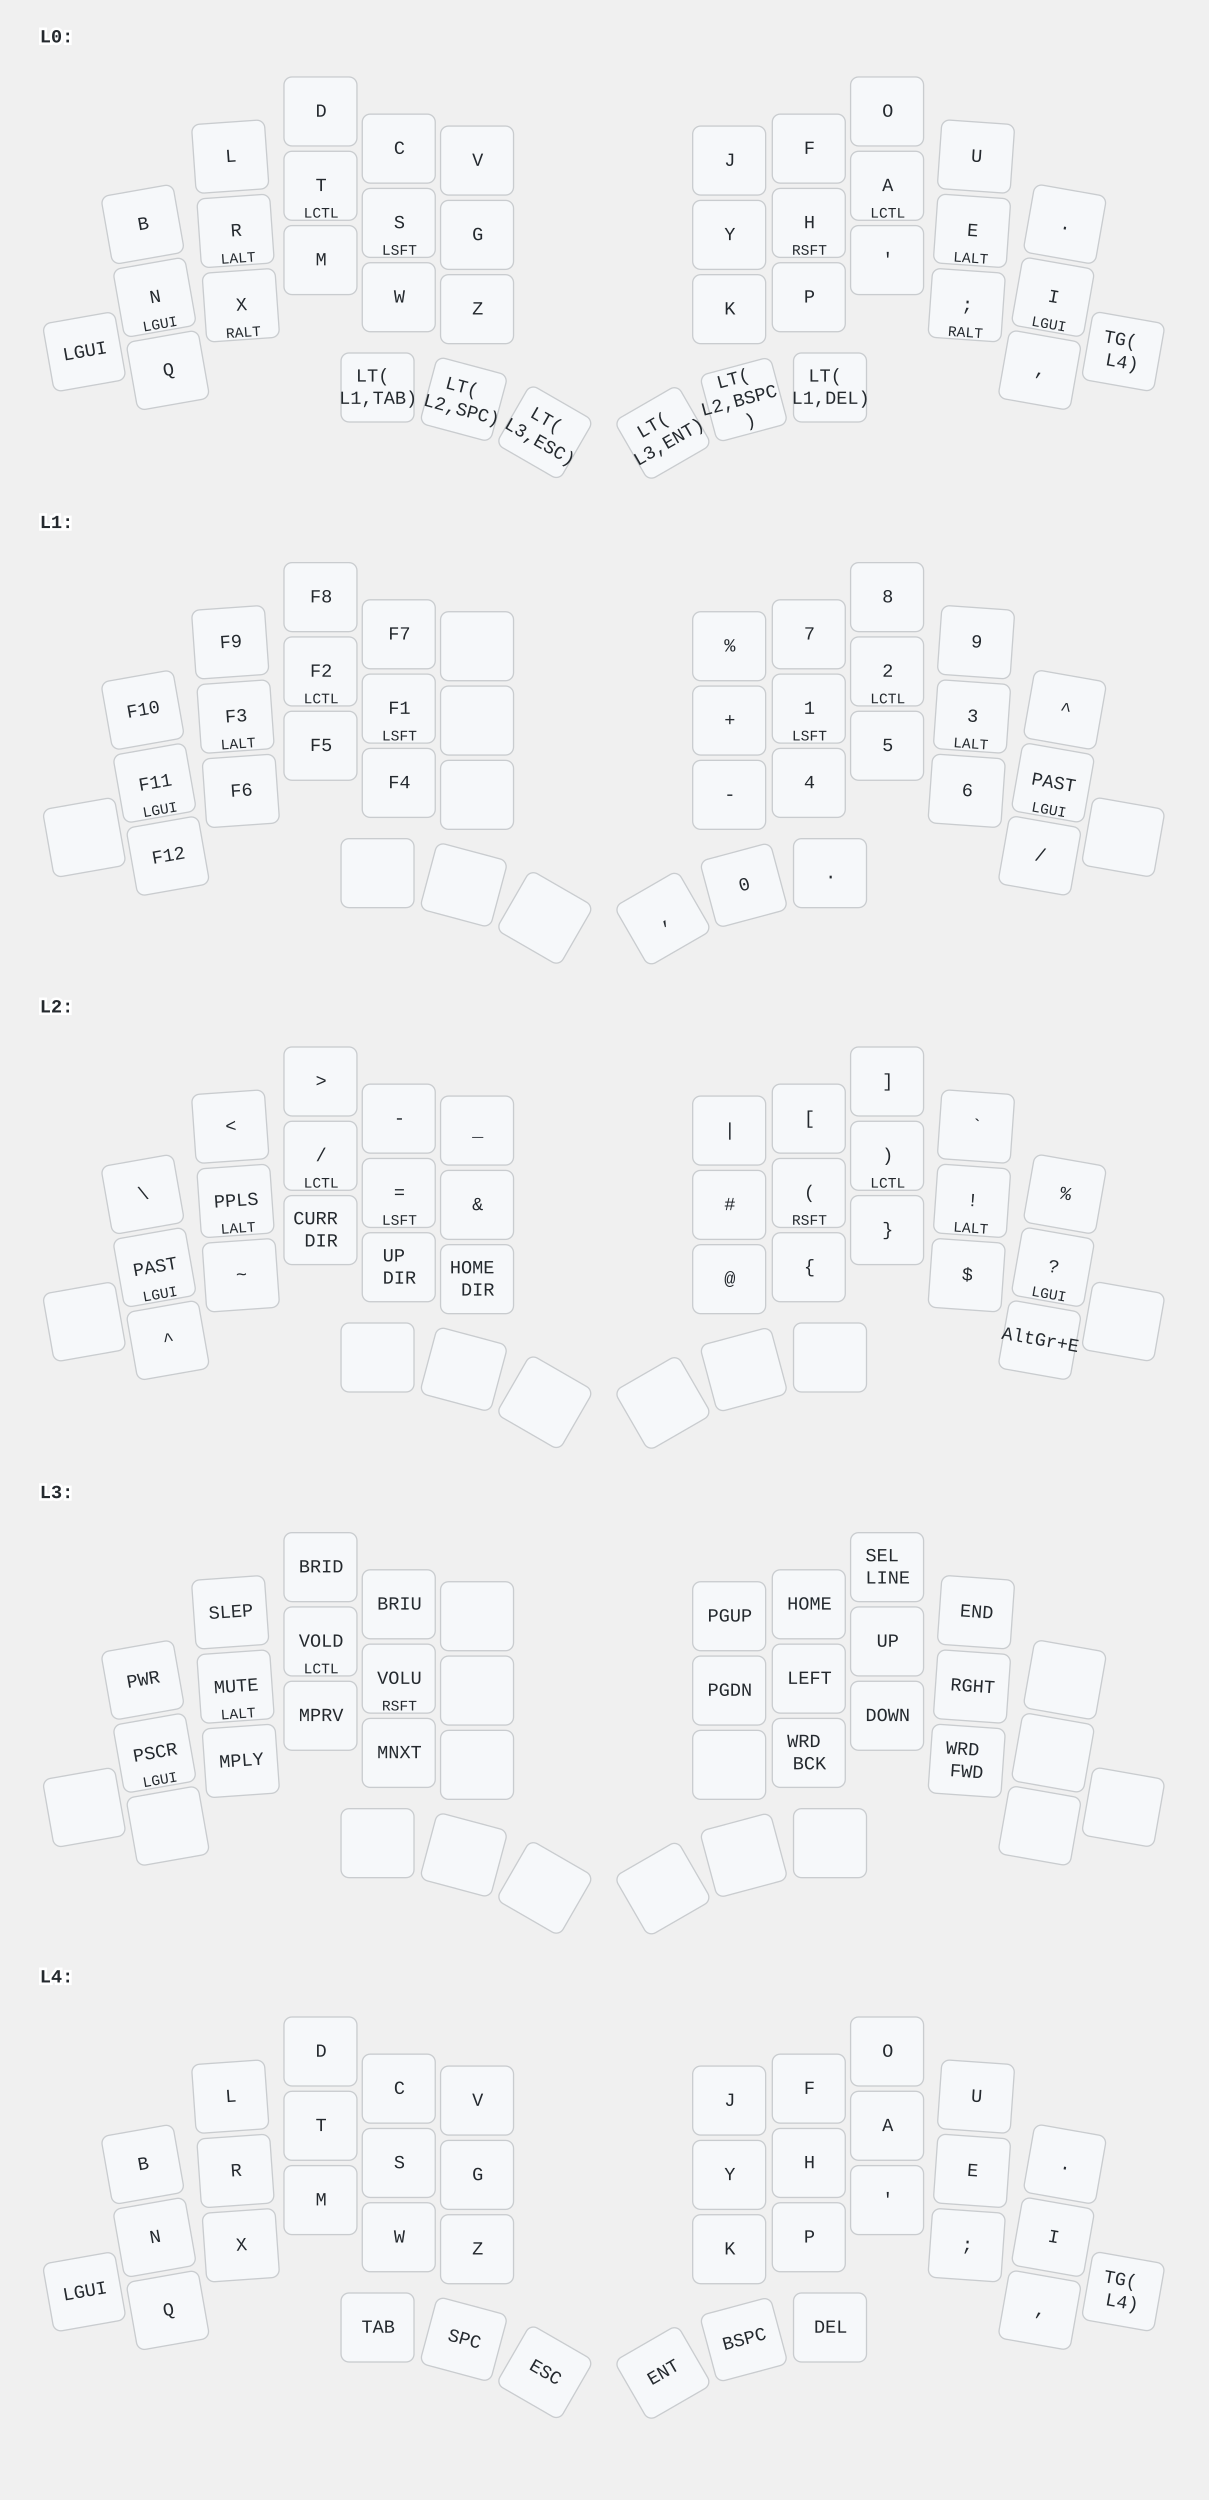
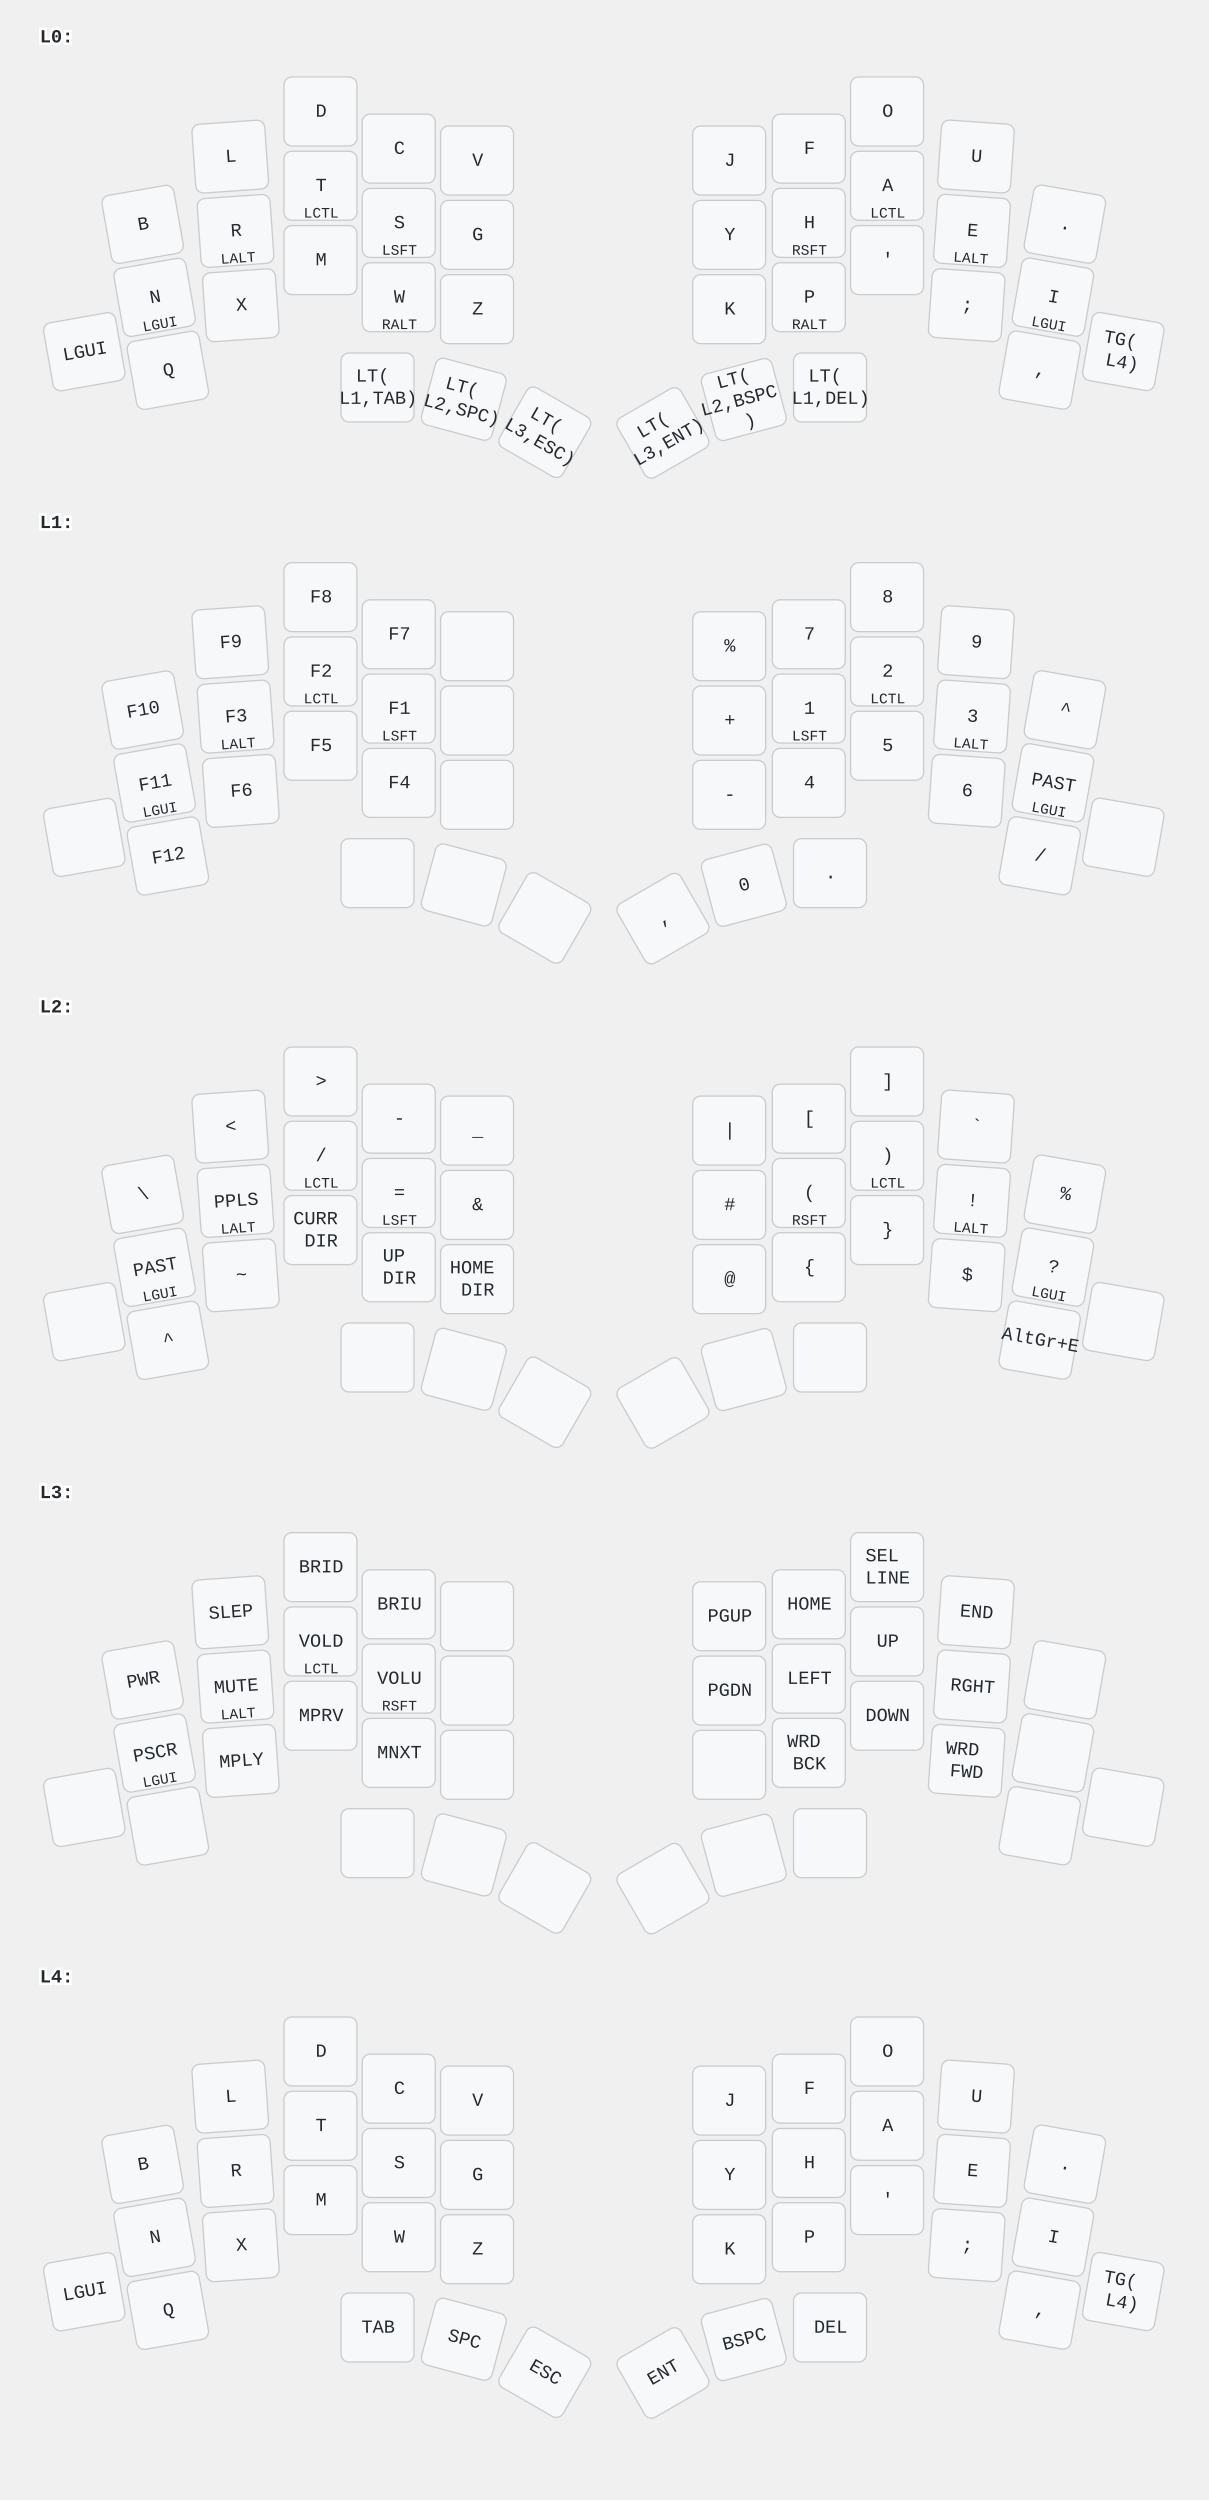
<svg xmlns="http://www.w3.org/2000/svg" width="911" height="1884" viewBox="0 0 911 1884" class="keymap">
  <style>/* inherit to force styles through use tags */
svg path {
    fill: inherit;
}

/* font and background color specifications */
svg.keymap {
    font-family: SFMono-Regular,Consolas,Liberation Mono,Menlo,monospace;
    font-size: 14px;
    font-kerning: normal;
    text-rendering: optimizeLegibility;
    fill: #24292e;
}

/* default key styling */
rect.key {
    fill: #f6f8fa;
}

rect.key, rect.combo {
    stroke: #c9cccf;
    stroke-width: 1;
}

/* default key side styling, only used is draw_key_sides is set */
rect.side {
    filter: brightness(90%);
}

/* color accent for combo boxes */
rect.combo, rect.combo-separate {
    fill: #cdf;
}

/* color accent for held keys */
rect.held, rect.combo.held {
    fill: #fdd;
}

/* color accent for ghost (optional) keys */
rect.ghost, rect.combo.ghost {
    stroke-dasharray: 4, 4;
    stroke-width: 2;
}

text {
    text-anchor: middle;
    dominant-baseline: middle;
}

/* styling for layer labels */
text.label {
    font-weight: bold;
    text-anchor: start;
    stroke: white;
    stroke-width: 4;
    paint-order: stroke;
}

/* styling for optional footer */
text.footer {
    text-anchor: end;
    dominant-baseline: auto;
    stroke: white;
    stroke-width: 4;
    paint-order: stroke;
}

/* styling for combo tap, and key non-tap label text */
text.combo, text.hold, text.shifted, text.left, text.right {
    font-size: 11px;
}

text.hold {
    text-anchor: middle;
    dominant-baseline: auto;
}

text.shifted {
    text-anchor: middle;
    dominant-baseline: hanging;
}

text.left {
    text-anchor: start;
}

text.right {
    text-anchor: end;
}

text.layer-activator {
    text-decoration: underline;
}

/* styling for hold/shifted label text in combo box */
text.combo.hold, text.combo.shifted, text.combo.left, text.combo.right {
    font-size: 8px;
}

/* lighter symbol for transparent keys */
text.trans {
    fill: #7b7e81;
}

/* styling for combo dendrons */
path.combo {
    stroke-width: 1;
    stroke: gray;
    fill: none;
}

/* Start Tabler Icons Cleanup */
/* cannot use height/width with glyphs */
.icon-tabler &gt; path {
    fill: inherit;
    stroke: inherit;
    stroke-width: 2;
}
/* hide tabler's default box */
.icon-tabler &gt; path[stroke="none"][fill="none"] {
    visibility: hidden;
}
/* End Tabler Icons Cleanup */
</style>
  <g transform="translate(30, 0)" class="layer-L0">
    <text x="0" y="28" class="label" id="L0">L0:</text>
    <g transform="translate(0, 56)">
      <g transform="translate(78, 113) rotate(-10.0)" class="key keypos-0">
        <rect rx="6" ry="6" x="-28" y="-26" width="55" height="52" class="key" />
        <text x="0" y="0" class="key tap">B</text>
      </g>
      <g transform="translate(144, 62) rotate(-4.0)" class="key keypos-1">
        <rect rx="6" ry="6" x="-28" y="-26" width="55" height="52" class="key" />
        <text x="0" y="0" class="key tap">L</text>
      </g>
      <g transform="translate(212, 28)" class="key keypos-2">
        <rect rx="6" ry="6" x="-28" y="-26" width="55" height="52" class="key" />
        <text x="0" y="0" class="key tap">D</text>
      </g>
      <g transform="translate(271, 56)" class="key keypos-3">
        <rect rx="6" ry="6" x="-28" y="-26" width="55" height="52" class="key" />
        <text x="0" y="0" class="key tap">C</text>
      </g>
      <g transform="translate(330, 65)" class="key keypos-4">
        <rect rx="6" ry="6" x="-28" y="-26" width="55" height="52" class="key" />
        <text x="0" y="0" class="key tap">V</text>
      </g>
      <g transform="translate(520, 65)" class="key keypos-5">
        <rect rx="6" ry="6" x="-28" y="-26" width="55" height="52" class="key" />
        <text x="0" y="0" class="key tap">J</text>
      </g>
      <g transform="translate(580, 56)" class="key keypos-6">
        <rect rx="6" ry="6" x="-28" y="-26" width="55" height="52" class="key" />
        <text x="0" y="0" class="key tap">F</text>
      </g>
      <g transform="translate(639, 28)" class="key keypos-7">
        <rect rx="6" ry="6" x="-28" y="-26" width="55" height="52" class="key" />
        <text x="0" y="0" class="key tap">O</text>
      </g>
      <g transform="translate(706, 62) rotate(4.0)" class="key keypos-8">
        <rect rx="6" ry="6" x="-28" y="-26" width="55" height="52" class="key" />
        <text x="0" y="0" class="key tap">U</text>
      </g>
      <g transform="translate(773, 113) rotate(10.0)" class="key keypos-9">
        <rect rx="6" ry="6" x="-28" y="-26" width="55" height="52" class="key" />
        <text x="0" y="0" class="key tap">.</text>
      </g>
      <g transform="translate(87, 168) rotate(-10.0)" class="key keypos-10">
        <rect rx="6" ry="6" x="-28" y="-26" width="55" height="52" class="key" />
        <text x="0" y="0" class="key tap">N</text>
        <text x="0" y="24" class="key hold">LGUI</text>
      </g>
      <g transform="translate(148, 118) rotate(-4.0)" class="key keypos-11">
        <rect rx="6" ry="6" x="-28" y="-26" width="55" height="52" class="key" />
        <text x="0" y="0" class="key tap">R</text>
        <text x="0" y="24" class="key hold">LALT</text>
      </g>
      <g transform="translate(212, 84)" class="key keypos-12">
        <rect rx="6" ry="6" x="-28" y="-26" width="55" height="52" class="key" />
        <text x="0" y="0" class="key tap">T</text>
        <text x="0" y="24" class="key hold">LCTL</text>
      </g>
      <g transform="translate(271, 112)" class="key keypos-13">
        <rect rx="6" ry="6" x="-28" y="-26" width="55" height="52" class="key" />
        <text x="0" y="0" class="key tap">S</text>
        <text x="0" y="24" class="key hold">LSFT</text>
      </g>
      <g transform="translate(330, 121)" class="key keypos-14">
        <rect rx="6" ry="6" x="-28" y="-26" width="55" height="52" class="key" />
        <text x="0" y="0" class="key tap">G</text>
      </g>
      <g transform="translate(520, 121)" class="key keypos-15">
        <rect rx="6" ry="6" x="-28" y="-26" width="55" height="52" class="key" />
        <text x="0" y="0" class="key tap">Y</text>
      </g>
      <g transform="translate(580, 112)" class="key keypos-16">
        <rect rx="6" ry="6" x="-28" y="-26" width="55" height="52" class="key" />
        <text x="0" y="0" class="key tap">H</text>
        <text x="0" y="24" class="key hold">RSFT</text>
      </g>
      <g transform="translate(639, 84)" class="key keypos-17">
        <rect rx="6" ry="6" x="-28" y="-26" width="55" height="52" class="key" />
        <text x="0" y="0" class="key tap">A</text>
        <text x="0" y="24" class="key hold">LCTL</text>
      </g>
      <g transform="translate(703, 118) rotate(4.0)" class="key keypos-18">
        <rect rx="6" ry="6" x="-28" y="-26" width="55" height="52" class="key" />
        <text x="0" y="0" class="key tap">E</text>
        <text x="0" y="24" class="key hold">LALT</text>
      </g>
      <g transform="translate(764, 168) rotate(10.0)" class="key keypos-19">
        <rect rx="6" ry="6" x="-28" y="-26" width="55" height="52" class="key" />
        <text x="0" y="0" class="key tap">I</text>
        <text x="0" y="24" class="key hold">LGUI</text>
      </g>
      <g transform="translate(34, 209) rotate(-10.0)" class="key keypos-20">
        <rect rx="6" ry="6" x="-28" y="-26" width="55" height="52" class="key" />
        <text x="0" y="0" class="key tap">LGUI</text>
      </g>
      <g transform="translate(97, 223) rotate(-10.0)" class="key keypos-21">
        <rect rx="6" ry="6" x="-28" y="-26" width="55" height="52" class="key" />
        <text x="0" y="0" class="key tap">Q</text>
      </g>
      <g transform="translate(152, 174) rotate(-4.0)" class="key keypos-22">
        <rect rx="6" ry="6" x="-28" y="-26" width="55" height="52" class="key" />
        <text x="0" y="0" class="key tap">X</text>
+       </g>
+       <g transform="translate(212, 140)" class="key keypos-23">
+         <rect rx="6" ry="6" x="-28" y="-26" width="55" height="52" class="key" />
+         <text x="0" y="0" class="key tap">M</text>
+       </g>
+       <g transform="translate(271, 168)" class="key keypos-24">
+         <rect rx="6" ry="6" x="-28" y="-26" width="55" height="52" class="key" />
+         <text x="0" y="0" class="key tap">W</text>
        <text x="0" y="24" class="key hold">RALT</text>
      </g>
-       <g transform="translate(212, 140)" class="key keypos-23">
-         <rect rx="6" ry="6" x="-28" y="-26" width="55" height="52" class="key" />
-         <text x="0" y="0" class="key tap">M</text>
-       </g>
-       <g transform="translate(271, 168)" class="key keypos-24">
-         <rect rx="6" ry="6" x="-28" y="-26" width="55" height="52" class="key" />
-         <text x="0" y="0" class="key tap">W</text>
-       </g>
      <g transform="translate(330, 177)" class="key keypos-25">
        <rect rx="6" ry="6" x="-28" y="-26" width="55" height="52" class="key" />
        <text x="0" y="0" class="key tap">Z</text>
      </g>
      <g transform="translate(520, 177)" class="key keypos-26">
        <rect rx="6" ry="6" x="-28" y="-26" width="55" height="52" class="key" />
        <text x="0" y="0" class="key tap">K</text>
      </g>
      <g transform="translate(580, 168)" class="key keypos-27">
        <rect rx="6" ry="6" x="-28" y="-26" width="55" height="52" class="key" />
        <text x="0" y="0" class="key tap">P</text>
+         <text x="0" y="24" class="key hold">RALT</text>
      </g>
      <g transform="translate(639, 140)" class="key keypos-28">
        <rect rx="6" ry="6" x="-28" y="-26" width="55" height="52" class="key" />
        <text x="0" y="0" class="key tap">'</text>
      </g>
      <g transform="translate(699, 174) rotate(4.0)" class="key keypos-29">
        <rect rx="6" ry="6" x="-28" y="-26" width="55" height="52" class="key" />
        <text x="0" y="0" class="key tap">;</text>
-         <text x="0" y="24" class="key hold">RALT</text>
      </g>
      <g transform="translate(754, 223) rotate(10.0)" class="key keypos-30">
        <rect rx="6" ry="6" x="-28" y="-26" width="55" height="52" class="key" />
        <text x="0" y="0" class="key tap">,</text>
      </g>
      <g transform="translate(817, 209) rotate(10.0)" class="key keypos-31">
        <rect rx="6" ry="6" x="-28" y="-26" width="55" height="52" class="key" />
        <text x="0" y="0" class="key tap">
          <tspan x="0" dy="-0.6em">TG(</tspan>
          <tspan x="0" dy="1.2em">L4)</tspan>
        </text>
      </g>
      <g transform="translate(255, 236)" class="key keypos-32">
        <rect rx="6" ry="6" x="-28" y="-26" width="55" height="52" class="key" />
        <text x="0" y="0" class="key tap">
          <tspan x="0" dy="-0.6em">LT(</tspan>
          <tspan x="0" dy="1.2em">L1,TAB)</tspan>
        </text>
      </g>
      <g transform="translate(320, 245) rotate(15.0)" class="key keypos-33">
        <rect rx="6" ry="6" x="-28" y="-26" width="55" height="52" class="key" />
        <text x="0" y="0" class="key tap">
          <tspan x="0" dy="-0.6em">LT(</tspan>
          <tspan x="0" dy="1.2em">L2,SPC)</tspan>
        </text>
      </g>
      <g transform="translate(381, 270) rotate(30.0)" class="key keypos-34">
        <rect rx="6" ry="6" x="-28" y="-26" width="55" height="52" class="key" />
        <text x="0" y="0" class="key tap">
          <tspan x="0" dy="-0.6em">LT(</tspan>
          <tspan x="0" dy="1.2em">L3,ESC)</tspan>
        </text>
      </g>
      <g transform="translate(470, 270) rotate(-30.0)" class="key keypos-35">
        <rect rx="6" ry="6" x="-28" y="-26" width="55" height="52" class="key" />
        <text x="0" y="0" class="key tap">
          <tspan x="0" dy="-0.6em">LT(</tspan>
          <tspan x="0" dy="1.2em">L3,ENT)</tspan>
        </text>
      </g>
      <g transform="translate(531, 245) rotate(-15.0)" class="key keypos-36">
        <rect rx="6" ry="6" x="-28" y="-26" width="55" height="52" class="key" />
        <text x="0" y="0" class="key tap">
          <tspan x="0" dy="-1.2em">LT(</tspan>
          <tspan x="0" dy="1.2em">L2,BSPC</tspan>
          <tspan x="0" dy="1.2em">)</tspan>
        </text>
      </g>
      <g transform="translate(596, 236)" class="key keypos-37">
        <rect rx="6" ry="6" x="-28" y="-26" width="55" height="52" class="key" />
        <text x="0" y="0" class="key tap">
          <tspan x="0" dy="-0.6em">LT(</tspan>
          <tspan x="0" dy="1.2em">L1,DEL)</tspan>
        </text>
      </g>
    </g>
  </g>
  <g transform="translate(30, 366)" class="layer-L1">
    <text x="0" y="28" class="label" id="L1">L1:</text>
    <g transform="translate(0, 56)">
      <g transform="translate(78, 113) rotate(-10.0)" class="key keypos-0">
        <rect rx="6" ry="6" x="-28" y="-26" width="55" height="52" class="key" />
        <text x="0" y="0" class="key tap">F10</text>
      </g>
      <g transform="translate(144, 62) rotate(-4.0)" class="key keypos-1">
        <rect rx="6" ry="6" x="-28" y="-26" width="55" height="52" class="key" />
        <text x="0" y="0" class="key tap">F9</text>
      </g>
      <g transform="translate(212, 28)" class="key keypos-2">
        <rect rx="6" ry="6" x="-28" y="-26" width="55" height="52" class="key" />
        <text x="0" y="0" class="key tap">F8</text>
      </g>
      <g transform="translate(271, 56)" class="key keypos-3">
        <rect rx="6" ry="6" x="-28" y="-26" width="55" height="52" class="key" />
        <text x="0" y="0" class="key tap">F7</text>
      </g>
      <g transform="translate(330, 65)" class="key keypos-4">
        <rect rx="6" ry="6" x="-28" y="-26" width="55" height="52" class="key" />
      </g>
      <g transform="translate(520, 65)" class="key keypos-5">
        <rect rx="6" ry="6" x="-28" y="-26" width="55" height="52" class="key" />
        <text x="0" y="0" class="key tap">%</text>
      </g>
      <g transform="translate(580, 56)" class="key keypos-6">
        <rect rx="6" ry="6" x="-28" y="-26" width="55" height="52" class="key" />
        <text x="0" y="0" class="key tap">7</text>
      </g>
      <g transform="translate(639, 28)" class="key keypos-7">
        <rect rx="6" ry="6" x="-28" y="-26" width="55" height="52" class="key" />
        <text x="0" y="0" class="key tap">8</text>
      </g>
      <g transform="translate(706, 62) rotate(4.0)" class="key keypos-8">
        <rect rx="6" ry="6" x="-28" y="-26" width="55" height="52" class="key" />
        <text x="0" y="0" class="key tap">9</text>
      </g>
      <g transform="translate(773, 113) rotate(10.0)" class="key keypos-9">
        <rect rx="6" ry="6" x="-28" y="-26" width="55" height="52" class="key" />
        <text x="0" y="0" class="key tap">^</text>
      </g>
      <g transform="translate(87, 168) rotate(-10.0)" class="key keypos-10">
        <rect rx="6" ry="6" x="-28" y="-26" width="55" height="52" class="key" />
        <text x="0" y="0" class="key tap">F11</text>
        <text x="0" y="24" class="key hold">LGUI</text>
      </g>
      <g transform="translate(148, 118) rotate(-4.0)" class="key keypos-11">
        <rect rx="6" ry="6" x="-28" y="-26" width="55" height="52" class="key" />
        <text x="0" y="0" class="key tap">F3</text>
        <text x="0" y="24" class="key hold">LALT</text>
      </g>
      <g transform="translate(212, 84)" class="key keypos-12">
        <rect rx="6" ry="6" x="-28" y="-26" width="55" height="52" class="key" />
        <text x="0" y="0" class="key tap">F2</text>
        <text x="0" y="24" class="key hold">LCTL</text>
      </g>
      <g transform="translate(271, 112)" class="key keypos-13">
        <rect rx="6" ry="6" x="-28" y="-26" width="55" height="52" class="key" />
        <text x="0" y="0" class="key tap">F1</text>
        <text x="0" y="24" class="key hold">LSFT</text>
      </g>
      <g transform="translate(330, 121)" class="key keypos-14">
        <rect rx="6" ry="6" x="-28" y="-26" width="55" height="52" class="key" />
      </g>
      <g transform="translate(520, 121)" class="key keypos-15">
        <rect rx="6" ry="6" x="-28" y="-26" width="55" height="52" class="key" />
        <text x="0" y="0" class="key tap">+</text>
      </g>
      <g transform="translate(580, 112)" class="key keypos-16">
        <rect rx="6" ry="6" x="-28" y="-26" width="55" height="52" class="key" />
        <text x="0" y="0" class="key tap">1</text>
        <text x="0" y="24" class="key hold">LSFT</text>
      </g>
      <g transform="translate(639, 84)" class="key keypos-17">
        <rect rx="6" ry="6" x="-28" y="-26" width="55" height="52" class="key" />
        <text x="0" y="0" class="key tap">2</text>
        <text x="0" y="24" class="key hold">LCTL</text>
      </g>
      <g transform="translate(703, 118) rotate(4.0)" class="key keypos-18">
        <rect rx="6" ry="6" x="-28" y="-26" width="55" height="52" class="key" />
        <text x="0" y="0" class="key tap">3</text>
        <text x="0" y="24" class="key hold">LALT</text>
      </g>
      <g transform="translate(764, 168) rotate(10.0)" class="key keypos-19">
        <rect rx="6" ry="6" x="-28" y="-26" width="55" height="52" class="key" />
        <text x="0" y="0" class="key tap">PAST</text>
        <text x="0" y="24" class="key hold">LGUI</text>
      </g>
      <g transform="translate(34, 209) rotate(-10.0)" class="key keypos-20">
        <rect rx="6" ry="6" x="-28" y="-26" width="55" height="52" class="key" />
      </g>
      <g transform="translate(97, 223) rotate(-10.0)" class="key keypos-21">
        <rect rx="6" ry="6" x="-28" y="-26" width="55" height="52" class="key" />
        <text x="0" y="0" class="key tap">F12</text>
      </g>
      <g transform="translate(152, 174) rotate(-4.0)" class="key keypos-22">
        <rect rx="6" ry="6" x="-28" y="-26" width="55" height="52" class="key" />
        <text x="0" y="0" class="key tap">F6</text>
      </g>
      <g transform="translate(212, 140)" class="key keypos-23">
        <rect rx="6" ry="6" x="-28" y="-26" width="55" height="52" class="key" />
        <text x="0" y="0" class="key tap">F5</text>
      </g>
      <g transform="translate(271, 168)" class="key keypos-24">
        <rect rx="6" ry="6" x="-28" y="-26" width="55" height="52" class="key" />
        <text x="0" y="0" class="key tap">F4</text>
      </g>
      <g transform="translate(330, 177)" class="key keypos-25">
        <rect rx="6" ry="6" x="-28" y="-26" width="55" height="52" class="key" />
      </g>
      <g transform="translate(520, 177)" class="key keypos-26">
        <rect rx="6" ry="6" x="-28" y="-26" width="55" height="52" class="key" />
        <text x="0" y="0" class="key tap">-</text>
      </g>
      <g transform="translate(580, 168)" class="key keypos-27">
        <rect rx="6" ry="6" x="-28" y="-26" width="55" height="52" class="key" />
        <text x="0" y="0" class="key tap">4</text>
      </g>
      <g transform="translate(639, 140)" class="key keypos-28">
        <rect rx="6" ry="6" x="-28" y="-26" width="55" height="52" class="key" />
        <text x="0" y="0" class="key tap">5</text>
      </g>
      <g transform="translate(699, 174) rotate(4.0)" class="key keypos-29">
        <rect rx="6" ry="6" x="-28" y="-26" width="55" height="52" class="key" />
        <text x="0" y="0" class="key tap">6</text>
      </g>
      <g transform="translate(754, 223) rotate(10.0)" class="key keypos-30">
        <rect rx="6" ry="6" x="-28" y="-26" width="55" height="52" class="key" />
        <text x="0" y="0" class="key tap">/</text>
      </g>
      <g transform="translate(817, 209) rotate(10.0)" class="key keypos-31">
        <rect rx="6" ry="6" x="-28" y="-26" width="55" height="52" class="key" />
      </g>
      <g transform="translate(255, 236)" class="key keypos-32">
        <rect rx="6" ry="6" x="-28" y="-26" width="55" height="52" class="key" />
      </g>
      <g transform="translate(320, 245) rotate(15.0)" class="key keypos-33">
        <rect rx="6" ry="6" x="-28" y="-26" width="55" height="52" class="key" />
      </g>
      <g transform="translate(381, 270) rotate(30.0)" class="key keypos-34">
        <rect rx="6" ry="6" x="-28" y="-26" width="55" height="52" class="key" />
      </g>
      <g transform="translate(470, 270) rotate(-30.0)" class="key keypos-35">
        <rect rx="6" ry="6" x="-28" y="-26" width="55" height="52" class="key" />
        <text x="0" y="0" class="key tap">,</text>
      </g>
      <g transform="translate(531, 245) rotate(-15.0)" class="key keypos-36">
        <rect rx="6" ry="6" x="-28" y="-26" width="55" height="52" class="key" />
        <text x="0" y="0" class="key tap">0</text>
      </g>
      <g transform="translate(596, 236)" class="key keypos-37">
        <rect rx="6" ry="6" x="-28" y="-26" width="55" height="52" class="key" />
        <text x="0" y="0" class="key tap">.</text>
      </g>
    </g>
  </g>
  <g transform="translate(30, 731)" class="layer-L2">
    <text x="0" y="28" class="label" id="L2">L2:</text>
    <g transform="translate(0, 56)">
      <g transform="translate(78, 113) rotate(-10.0)" class="key keypos-0">
        <rect rx="6" ry="6" x="-28" y="-26" width="55" height="52" class="key" />
        <text x="0" y="0" class="key tap">\</text>
      </g>
      <g transform="translate(144, 62) rotate(-4.0)" class="key keypos-1">
        <rect rx="6" ry="6" x="-28" y="-26" width="55" height="52" class="key" />
        <text x="0" y="0" class="key tap">&lt;</text>
      </g>
      <g transform="translate(212, 28)" class="key keypos-2">
        <rect rx="6" ry="6" x="-28" y="-26" width="55" height="52" class="key" />
        <text x="0" y="0" class="key tap">&gt;</text>
      </g>
      <g transform="translate(271, 56)" class="key keypos-3">
        <rect rx="6" ry="6" x="-28" y="-26" width="55" height="52" class="key" />
        <text x="0" y="0" class="key tap">-</text>
      </g>
      <g transform="translate(330, 65)" class="key keypos-4">
        <rect rx="6" ry="6" x="-28" y="-26" width="55" height="52" class="key" />
        <text x="0" y="0" class="key tap">_</text>
      </g>
      <g transform="translate(520, 65)" class="key keypos-5">
        <rect rx="6" ry="6" x="-28" y="-26" width="55" height="52" class="key" />
        <text x="0" y="0" class="key tap">|</text>
      </g>
      <g transform="translate(580, 56)" class="key keypos-6">
        <rect rx="6" ry="6" x="-28" y="-26" width="55" height="52" class="key" />
        <text x="0" y="0" class="key tap">[</text>
      </g>
      <g transform="translate(639, 28)" class="key keypos-7">
        <rect rx="6" ry="6" x="-28" y="-26" width="55" height="52" class="key" />
        <text x="0" y="0" class="key tap">]</text>
      </g>
      <g transform="translate(706, 62) rotate(4.0)" class="key keypos-8">
        <rect rx="6" ry="6" x="-28" y="-26" width="55" height="52" class="key" />
        <text x="0" y="0" class="key tap">`</text>
      </g>
      <g transform="translate(773, 113) rotate(10.0)" class="key keypos-9">
        <rect rx="6" ry="6" x="-28" y="-26" width="55" height="52" class="key" />
        <text x="0" y="0" class="key tap">%</text>
      </g>
      <g transform="translate(87, 168) rotate(-10.0)" class="key keypos-10">
        <rect rx="6" ry="6" x="-28" y="-26" width="55" height="52" class="key" />
        <text x="0" y="0" class="key tap">PAST</text>
        <text x="0" y="24" class="key hold">LGUI</text>
      </g>
      <g transform="translate(148, 118) rotate(-4.0)" class="key keypos-11">
        <rect rx="6" ry="6" x="-28" y="-26" width="55" height="52" class="key" />
        <text x="0" y="0" class="key tap">PPLS</text>
        <text x="0" y="24" class="key hold">LALT</text>
      </g>
      <g transform="translate(212, 84)" class="key keypos-12">
        <rect rx="6" ry="6" x="-28" y="-26" width="55" height="52" class="key" />
        <text x="0" y="0" class="key tap">/</text>
        <text x="0" y="24" class="key hold">LCTL</text>
      </g>
      <g transform="translate(271, 112)" class="key keypos-13">
        <rect rx="6" ry="6" x="-28" y="-26" width="55" height="52" class="key" />
        <text x="0" y="0" class="key tap">=</text>
        <text x="0" y="24" class="key hold">LSFT</text>
      </g>
      <g transform="translate(330, 121)" class="key keypos-14">
        <rect rx="6" ry="6" x="-28" y="-26" width="55" height="52" class="key" />
        <text x="0" y="0" class="key tap">&amp;</text>
      </g>
      <g transform="translate(520, 121)" class="key keypos-15">
        <rect rx="6" ry="6" x="-28" y="-26" width="55" height="52" class="key" />
        <text x="0" y="0" class="key tap">#</text>
      </g>
      <g transform="translate(580, 112)" class="key keypos-16">
        <rect rx="6" ry="6" x="-28" y="-26" width="55" height="52" class="key" />
        <text x="0" y="0" class="key tap">(</text>
        <text x="0" y="24" class="key hold">RSFT</text>
      </g>
      <g transform="translate(639, 84)" class="key keypos-17">
        <rect rx="6" ry="6" x="-28" y="-26" width="55" height="52" class="key" />
        <text x="0" y="0" class="key tap">)</text>
        <text x="0" y="24" class="key hold">LCTL</text>
      </g>
      <g transform="translate(703, 118) rotate(4.0)" class="key keypos-18">
        <rect rx="6" ry="6" x="-28" y="-26" width="55" height="52" class="key" />
        <text x="0" y="0" class="key tap">!</text>
        <text x="0" y="24" class="key hold">LALT</text>
      </g>
      <g transform="translate(764, 168) rotate(10.0)" class="key keypos-19">
        <rect rx="6" ry="6" x="-28" y="-26" width="55" height="52" class="key" />
        <text x="0" y="0" class="key tap">?</text>
        <text x="0" y="24" class="key hold">LGUI</text>
      </g>
      <g transform="translate(34, 209) rotate(-10.0)" class="key keypos-20">
        <rect rx="6" ry="6" x="-28" y="-26" width="55" height="52" class="key" />
      </g>
      <g transform="translate(97, 223) rotate(-10.0)" class="key keypos-21">
        <rect rx="6" ry="6" x="-28" y="-26" width="55" height="52" class="key" />
        <text x="0" y="0" class="key tap">^</text>
      </g>
      <g transform="translate(152, 174) rotate(-4.0)" class="key keypos-22">
        <rect rx="6" ry="6" x="-28" y="-26" width="55" height="52" class="key" />
        <text x="0" y="0" class="key tap">~</text>
      </g>
      <g transform="translate(212, 140)" class="key keypos-23">
        <rect rx="6" ry="6" x="-28" y="-26" width="55" height="52" class="key" />
        <text x="0" y="0" class="key tap">
          <tspan x="0" dy="-0.6em">CURR</tspan>
          <tspan x="0" dy="1.2em">DIR</tspan>
        </text>
      </g>
      <g transform="translate(271, 168)" class="key keypos-24">
        <rect rx="6" ry="6" x="-28" y="-26" width="55" height="52" class="key" />
        <text x="0" y="0" class="key tap">
          <tspan x="0" dy="-0.6em">UP</tspan>
          <tspan x="0" dy="1.2em">DIR</tspan>
        </text>
      </g>
      <g transform="translate(330, 177)" class="key keypos-25">
        <rect rx="6" ry="6" x="-28" y="-26" width="55" height="52" class="key" />
        <text x="0" y="0" class="key tap">
          <tspan x="0" dy="-0.6em">HOME</tspan>
          <tspan x="0" dy="1.2em">DIR</tspan>
        </text>
      </g>
      <g transform="translate(520, 177)" class="key keypos-26">
        <rect rx="6" ry="6" x="-28" y="-26" width="55" height="52" class="key" />
        <text x="0" y="0" class="key tap">@</text>
      </g>
      <g transform="translate(580, 168)" class="key keypos-27">
        <rect rx="6" ry="6" x="-28" y="-26" width="55" height="52" class="key" />
        <text x="0" y="0" class="key tap">{</text>
      </g>
      <g transform="translate(639, 140)" class="key keypos-28">
        <rect rx="6" ry="6" x="-28" y="-26" width="55" height="52" class="key" />
        <text x="0" y="0" class="key tap">}</text>
      </g>
      <g transform="translate(699, 174) rotate(4.0)" class="key keypos-29">
        <rect rx="6" ry="6" x="-28" y="-26" width="55" height="52" class="key" />
        <text x="0" y="0" class="key tap">$</text>
      </g>
      <g transform="translate(754, 223) rotate(10.0)" class="key keypos-30">
        <rect rx="6" ry="6" x="-28" y="-26" width="55" height="52" class="key" />
        <text x="0" y="0" class="key tap">AltGr+E</text>
      </g>
      <g transform="translate(817, 209) rotate(10.0)" class="key keypos-31">
        <rect rx="6" ry="6" x="-28" y="-26" width="55" height="52" class="key" />
      </g>
      <g transform="translate(255, 236)" class="key keypos-32">
        <rect rx="6" ry="6" x="-28" y="-26" width="55" height="52" class="key" />
      </g>
      <g transform="translate(320, 245) rotate(15.0)" class="key keypos-33">
        <rect rx="6" ry="6" x="-28" y="-26" width="55" height="52" class="key" />
      </g>
      <g transform="translate(381, 270) rotate(30.0)" class="key keypos-34">
        <rect rx="6" ry="6" x="-28" y="-26" width="55" height="52" class="key" />
      </g>
      <g transform="translate(470, 270) rotate(-30.0)" class="key keypos-35">
        <rect rx="6" ry="6" x="-28" y="-26" width="55" height="52" class="key" />
      </g>
      <g transform="translate(531, 245) rotate(-15.0)" class="key keypos-36">
        <rect rx="6" ry="6" x="-28" y="-26" width="55" height="52" class="key" />
      </g>
      <g transform="translate(596, 236)" class="key keypos-37">
        <rect rx="6" ry="6" x="-28" y="-26" width="55" height="52" class="key" />
      </g>
    </g>
  </g>
  <g transform="translate(30, 1097)" class="layer-L3">
    <text x="0" y="28" class="label" id="L3">L3:</text>
    <g transform="translate(0, 56)">
      <g transform="translate(78, 113) rotate(-10.0)" class="key keypos-0">
        <rect rx="6" ry="6" x="-28" y="-26" width="55" height="52" class="key" />
        <text x="0" y="0" class="key tap">PWR</text>
      </g>
      <g transform="translate(144, 62) rotate(-4.0)" class="key keypos-1">
        <rect rx="6" ry="6" x="-28" y="-26" width="55" height="52" class="key" />
        <text x="0" y="0" class="key tap">SLEP</text>
      </g>
      <g transform="translate(212, 28)" class="key keypos-2">
        <rect rx="6" ry="6" x="-28" y="-26" width="55" height="52" class="key" />
        <text x="0" y="0" class="key tap">BRID</text>
      </g>
      <g transform="translate(271, 56)" class="key keypos-3">
        <rect rx="6" ry="6" x="-28" y="-26" width="55" height="52" class="key" />
        <text x="0" y="0" class="key tap">BRIU</text>
      </g>
      <g transform="translate(330, 65)" class="key keypos-4">
        <rect rx="6" ry="6" x="-28" y="-26" width="55" height="52" class="key" />
      </g>
      <g transform="translate(520, 65)" class="key keypos-5">
        <rect rx="6" ry="6" x="-28" y="-26" width="55" height="52" class="key" />
        <text x="0" y="0" class="key tap">PGUP</text>
      </g>
      <g transform="translate(580, 56)" class="key keypos-6">
        <rect rx="6" ry="6" x="-28" y="-26" width="55" height="52" class="key" />
        <text x="0" y="0" class="key tap">HOME</text>
      </g>
      <g transform="translate(639, 28)" class="key keypos-7">
        <rect rx="6" ry="6" x="-28" y="-26" width="55" height="52" class="key" />
        <text x="0" y="0" class="key tap">
          <tspan x="0" dy="-0.6em">SEL</tspan>
          <tspan x="0" dy="1.2em">LINE</tspan>
        </text>
      </g>
      <g transform="translate(706, 62) rotate(4.0)" class="key keypos-8">
        <rect rx="6" ry="6" x="-28" y="-26" width="55" height="52" class="key" />
        <text x="0" y="0" class="key tap">END</text>
      </g>
      <g transform="translate(773, 113) rotate(10.0)" class="key keypos-9">
        <rect rx="6" ry="6" x="-28" y="-26" width="55" height="52" class="key" />
      </g>
      <g transform="translate(87, 168) rotate(-10.0)" class="key keypos-10">
        <rect rx="6" ry="6" x="-28" y="-26" width="55" height="52" class="key" />
        <text x="0" y="0" class="key tap">PSCR</text>
        <text x="0" y="24" class="key hold">LGUI</text>
      </g>
      <g transform="translate(148, 118) rotate(-4.0)" class="key keypos-11">
        <rect rx="6" ry="6" x="-28" y="-26" width="55" height="52" class="key" />
        <text x="0" y="0" class="key tap">MUTE</text>
        <text x="0" y="24" class="key hold">LALT</text>
      </g>
      <g transform="translate(212, 84)" class="key keypos-12">
        <rect rx="6" ry="6" x="-28" y="-26" width="55" height="52" class="key" />
        <text x="0" y="0" class="key tap">VOLD</text>
        <text x="0" y="24" class="key hold">LCTL</text>
      </g>
      <g transform="translate(271, 112)" class="key keypos-13">
        <rect rx="6" ry="6" x="-28" y="-26" width="55" height="52" class="key" />
        <text x="0" y="0" class="key tap">VOLU</text>
        <text x="0" y="24" class="key hold">RSFT</text>
      </g>
      <g transform="translate(330, 121)" class="key keypos-14">
        <rect rx="6" ry="6" x="-28" y="-26" width="55" height="52" class="key" />
      </g>
      <g transform="translate(520, 121)" class="key keypos-15">
        <rect rx="6" ry="6" x="-28" y="-26" width="55" height="52" class="key" />
        <text x="0" y="0" class="key tap">PGDN</text>
      </g>
      <g transform="translate(580, 112)" class="key keypos-16">
        <rect rx="6" ry="6" x="-28" y="-26" width="55" height="52" class="key" />
        <text x="0" y="0" class="key tap">LEFT</text>
      </g>
      <g transform="translate(639, 84)" class="key keypos-17">
        <rect rx="6" ry="6" x="-28" y="-26" width="55" height="52" class="key" />
        <text x="0" y="0" class="key tap">UP</text>
      </g>
      <g transform="translate(703, 118) rotate(4.0)" class="key keypos-18">
        <rect rx="6" ry="6" x="-28" y="-26" width="55" height="52" class="key" />
        <text x="0" y="0" class="key tap">RGHT</text>
      </g>
      <g transform="translate(764, 168) rotate(10.0)" class="key keypos-19">
        <rect rx="6" ry="6" x="-28" y="-26" width="55" height="52" class="key" />
      </g>
      <g transform="translate(34, 209) rotate(-10.0)" class="key keypos-20">
        <rect rx="6" ry="6" x="-28" y="-26" width="55" height="52" class="key" />
      </g>
      <g transform="translate(97, 223) rotate(-10.0)" class="key keypos-21">
        <rect rx="6" ry="6" x="-28" y="-26" width="55" height="52" class="key" />
      </g>
      <g transform="translate(152, 174) rotate(-4.0)" class="key keypos-22">
        <rect rx="6" ry="6" x="-28" y="-26" width="55" height="52" class="key" />
        <text x="0" y="0" class="key tap">MPLY</text>
      </g>
      <g transform="translate(212, 140)" class="key keypos-23">
        <rect rx="6" ry="6" x="-28" y="-26" width="55" height="52" class="key" />
        <text x="0" y="0" class="key tap">MPRV</text>
      </g>
      <g transform="translate(271, 168)" class="key keypos-24">
        <rect rx="6" ry="6" x="-28" y="-26" width="55" height="52" class="key" />
        <text x="0" y="0" class="key tap">MNXT</text>
      </g>
      <g transform="translate(330, 177)" class="key keypos-25">
        <rect rx="6" ry="6" x="-28" y="-26" width="55" height="52" class="key" />
      </g>
      <g transform="translate(520, 177)" class="key keypos-26">
        <rect rx="6" ry="6" x="-28" y="-26" width="55" height="52" class="key" />
      </g>
      <g transform="translate(580, 168)" class="key keypos-27">
        <rect rx="6" ry="6" x="-28" y="-26" width="55" height="52" class="key" />
        <text x="0" y="0" class="key tap">
          <tspan x="0" dy="-0.6em">WRD</tspan>
          <tspan x="0" dy="1.2em">BCK</tspan>
        </text>
      </g>
      <g transform="translate(639, 140)" class="key keypos-28">
        <rect rx="6" ry="6" x="-28" y="-26" width="55" height="52" class="key" />
        <text x="0" y="0" class="key tap">DOWN</text>
      </g>
      <g transform="translate(699, 174) rotate(4.0)" class="key keypos-29">
        <rect rx="6" ry="6" x="-28" y="-26" width="55" height="52" class="key" />
        <text x="0" y="0" class="key tap">
          <tspan x="0" dy="-0.6em">WRD</tspan>
          <tspan x="0" dy="1.2em">FWD</tspan>
        </text>
      </g>
      <g transform="translate(754, 223) rotate(10.0)" class="key keypos-30">
        <rect rx="6" ry="6" x="-28" y="-26" width="55" height="52" class="key" />
      </g>
      <g transform="translate(817, 209) rotate(10.0)" class="key keypos-31">
        <rect rx="6" ry="6" x="-28" y="-26" width="55" height="52" class="key" />
      </g>
      <g transform="translate(255, 236)" class="key keypos-32">
        <rect rx="6" ry="6" x="-28" y="-26" width="55" height="52" class="key" />
      </g>
      <g transform="translate(320, 245) rotate(15.0)" class="key keypos-33">
        <rect rx="6" ry="6" x="-28" y="-26" width="55" height="52" class="key" />
      </g>
      <g transform="translate(381, 270) rotate(30.0)" class="key keypos-34">
        <rect rx="6" ry="6" x="-28" y="-26" width="55" height="52" class="key" />
      </g>
      <g transform="translate(470, 270) rotate(-30.0)" class="key keypos-35">
        <rect rx="6" ry="6" x="-28" y="-26" width="55" height="52" class="key" />
      </g>
      <g transform="translate(531, 245) rotate(-15.0)" class="key keypos-36">
        <rect rx="6" ry="6" x="-28" y="-26" width="55" height="52" class="key" />
      </g>
      <g transform="translate(596, 236)" class="key keypos-37">
        <rect rx="6" ry="6" x="-28" y="-26" width="55" height="52" class="key" />
      </g>
    </g>
  </g>
  <g transform="translate(30, 1462)" class="layer-L4">
    <text x="0" y="28" class="label" id="L4">L4:</text>
    <g transform="translate(0, 56)">
      <g transform="translate(78, 113) rotate(-10.0)" class="key keypos-0">
        <rect rx="6" ry="6" x="-28" y="-26" width="55" height="52" class="key" />
        <text x="0" y="0" class="key tap">B</text>
      </g>
      <g transform="translate(144, 62) rotate(-4.0)" class="key keypos-1">
        <rect rx="6" ry="6" x="-28" y="-26" width="55" height="52" class="key" />
        <text x="0" y="0" class="key tap">L</text>
      </g>
      <g transform="translate(212, 28)" class="key keypos-2">
        <rect rx="6" ry="6" x="-28" y="-26" width="55" height="52" class="key" />
        <text x="0" y="0" class="key tap">D</text>
      </g>
      <g transform="translate(271, 56)" class="key keypos-3">
        <rect rx="6" ry="6" x="-28" y="-26" width="55" height="52" class="key" />
        <text x="0" y="0" class="key tap">C</text>
      </g>
      <g transform="translate(330, 65)" class="key keypos-4">
        <rect rx="6" ry="6" x="-28" y="-26" width="55" height="52" class="key" />
        <text x="0" y="0" class="key tap">V</text>
      </g>
      <g transform="translate(520, 65)" class="key keypos-5">
        <rect rx="6" ry="6" x="-28" y="-26" width="55" height="52" class="key" />
        <text x="0" y="0" class="key tap">J</text>
      </g>
      <g transform="translate(580, 56)" class="key keypos-6">
        <rect rx="6" ry="6" x="-28" y="-26" width="55" height="52" class="key" />
        <text x="0" y="0" class="key tap">F</text>
      </g>
      <g transform="translate(639, 28)" class="key keypos-7">
        <rect rx="6" ry="6" x="-28" y="-26" width="55" height="52" class="key" />
        <text x="0" y="0" class="key tap">O</text>
      </g>
      <g transform="translate(706, 62) rotate(4.0)" class="key keypos-8">
        <rect rx="6" ry="6" x="-28" y="-26" width="55" height="52" class="key" />
        <text x="0" y="0" class="key tap">U</text>
      </g>
      <g transform="translate(773, 113) rotate(10.0)" class="key keypos-9">
        <rect rx="6" ry="6" x="-28" y="-26" width="55" height="52" class="key" />
        <text x="0" y="0" class="key tap">.</text>
      </g>
      <g transform="translate(87, 168) rotate(-10.0)" class="key keypos-10">
        <rect rx="6" ry="6" x="-28" y="-26" width="55" height="52" class="key" />
        <text x="0" y="0" class="key tap">N</text>
      </g>
      <g transform="translate(148, 118) rotate(-4.0)" class="key keypos-11">
        <rect rx="6" ry="6" x="-28" y="-26" width="55" height="52" class="key" />
        <text x="0" y="0" class="key tap">R</text>
      </g>
      <g transform="translate(212, 84)" class="key keypos-12">
        <rect rx="6" ry="6" x="-28" y="-26" width="55" height="52" class="key" />
        <text x="0" y="0" class="key tap">T</text>
      </g>
      <g transform="translate(271, 112)" class="key keypos-13">
        <rect rx="6" ry="6" x="-28" y="-26" width="55" height="52" class="key" />
        <text x="0" y="0" class="key tap">S</text>
      </g>
      <g transform="translate(330, 121)" class="key keypos-14">
        <rect rx="6" ry="6" x="-28" y="-26" width="55" height="52" class="key" />
        <text x="0" y="0" class="key tap">G</text>
      </g>
      <g transform="translate(520, 121)" class="key keypos-15">
        <rect rx="6" ry="6" x="-28" y="-26" width="55" height="52" class="key" />
        <text x="0" y="0" class="key tap">Y</text>
      </g>
      <g transform="translate(580, 112)" class="key keypos-16">
        <rect rx="6" ry="6" x="-28" y="-26" width="55" height="52" class="key" />
        <text x="0" y="0" class="key tap">H</text>
      </g>
      <g transform="translate(639, 84)" class="key keypos-17">
        <rect rx="6" ry="6" x="-28" y="-26" width="55" height="52" class="key" />
        <text x="0" y="0" class="key tap">A</text>
      </g>
      <g transform="translate(703, 118) rotate(4.0)" class="key keypos-18">
        <rect rx="6" ry="6" x="-28" y="-26" width="55" height="52" class="key" />
        <text x="0" y="0" class="key tap">E</text>
      </g>
      <g transform="translate(764, 168) rotate(10.0)" class="key keypos-19">
        <rect rx="6" ry="6" x="-28" y="-26" width="55" height="52" class="key" />
        <text x="0" y="0" class="key tap">I</text>
      </g>
      <g transform="translate(34, 209) rotate(-10.0)" class="key keypos-20">
        <rect rx="6" ry="6" x="-28" y="-26" width="55" height="52" class="key" />
        <text x="0" y="0" class="key tap">LGUI</text>
      </g>
      <g transform="translate(97, 223) rotate(-10.0)" class="key keypos-21">
        <rect rx="6" ry="6" x="-28" y="-26" width="55" height="52" class="key" />
        <text x="0" y="0" class="key tap">Q</text>
      </g>
      <g transform="translate(152, 174) rotate(-4.0)" class="key keypos-22">
        <rect rx="6" ry="6" x="-28" y="-26" width="55" height="52" class="key" />
        <text x="0" y="0" class="key tap">X</text>
      </g>
      <g transform="translate(212, 140)" class="key keypos-23">
        <rect rx="6" ry="6" x="-28" y="-26" width="55" height="52" class="key" />
        <text x="0" y="0" class="key tap">M</text>
      </g>
      <g transform="translate(271, 168)" class="key keypos-24">
        <rect rx="6" ry="6" x="-28" y="-26" width="55" height="52" class="key" />
        <text x="0" y="0" class="key tap">W</text>
      </g>
      <g transform="translate(330, 177)" class="key keypos-25">
        <rect rx="6" ry="6" x="-28" y="-26" width="55" height="52" class="key" />
        <text x="0" y="0" class="key tap">Z</text>
      </g>
      <g transform="translate(520, 177)" class="key keypos-26">
        <rect rx="6" ry="6" x="-28" y="-26" width="55" height="52" class="key" />
        <text x="0" y="0" class="key tap">K</text>
      </g>
      <g transform="translate(580, 168)" class="key keypos-27">
        <rect rx="6" ry="6" x="-28" y="-26" width="55" height="52" class="key" />
        <text x="0" y="0" class="key tap">P</text>
      </g>
      <g transform="translate(639, 140)" class="key keypos-28">
        <rect rx="6" ry="6" x="-28" y="-26" width="55" height="52" class="key" />
        <text x="0" y="0" class="key tap">'</text>
      </g>
      <g transform="translate(699, 174) rotate(4.0)" class="key keypos-29">
        <rect rx="6" ry="6" x="-28" y="-26" width="55" height="52" class="key" />
        <text x="0" y="0" class="key tap">;</text>
      </g>
      <g transform="translate(754, 223) rotate(10.0)" class="key keypos-30">
        <rect rx="6" ry="6" x="-28" y="-26" width="55" height="52" class="key" />
        <text x="0" y="0" class="key tap">,</text>
      </g>
      <g transform="translate(817, 209) rotate(10.0)" class="key keypos-31">
        <rect rx="6" ry="6" x="-28" y="-26" width="55" height="52" class="key" />
        <text x="0" y="0" class="key tap">
          <tspan x="0" dy="-0.6em">TG(</tspan>
          <tspan x="0" dy="1.2em">L4)</tspan>
        </text>
      </g>
      <g transform="translate(255, 236)" class="key keypos-32">
        <rect rx="6" ry="6" x="-28" y="-26" width="55" height="52" class="key" />
        <text x="0" y="0" class="key tap">TAB</text>
      </g>
      <g transform="translate(320, 245) rotate(15.0)" class="key keypos-33">
        <rect rx="6" ry="6" x="-28" y="-26" width="55" height="52" class="key" />
        <text x="0" y="0" class="key tap">SPC</text>
      </g>
      <g transform="translate(381, 270) rotate(30.0)" class="key keypos-34">
        <rect rx="6" ry="6" x="-28" y="-26" width="55" height="52" class="key" />
        <text x="0" y="0" class="key tap">ESC</text>
      </g>
      <g transform="translate(470, 270) rotate(-30.0)" class="key keypos-35">
        <rect rx="6" ry="6" x="-28" y="-26" width="55" height="52" class="key" />
        <text x="0" y="0" class="key tap">ENT</text>
      </g>
      <g transform="translate(531, 245) rotate(-15.0)" class="key keypos-36">
        <rect rx="6" ry="6" x="-28" y="-26" width="55" height="52" class="key" />
        <text x="0" y="0" class="key tap">BSPC</text>
      </g>
      <g transform="translate(596, 236)" class="key keypos-37">
        <rect rx="6" ry="6" x="-28" y="-26" width="55" height="52" class="key" />
        <text x="0" y="0" class="key tap">DEL</text>
      </g>
    </g>
  </g>
</svg>
